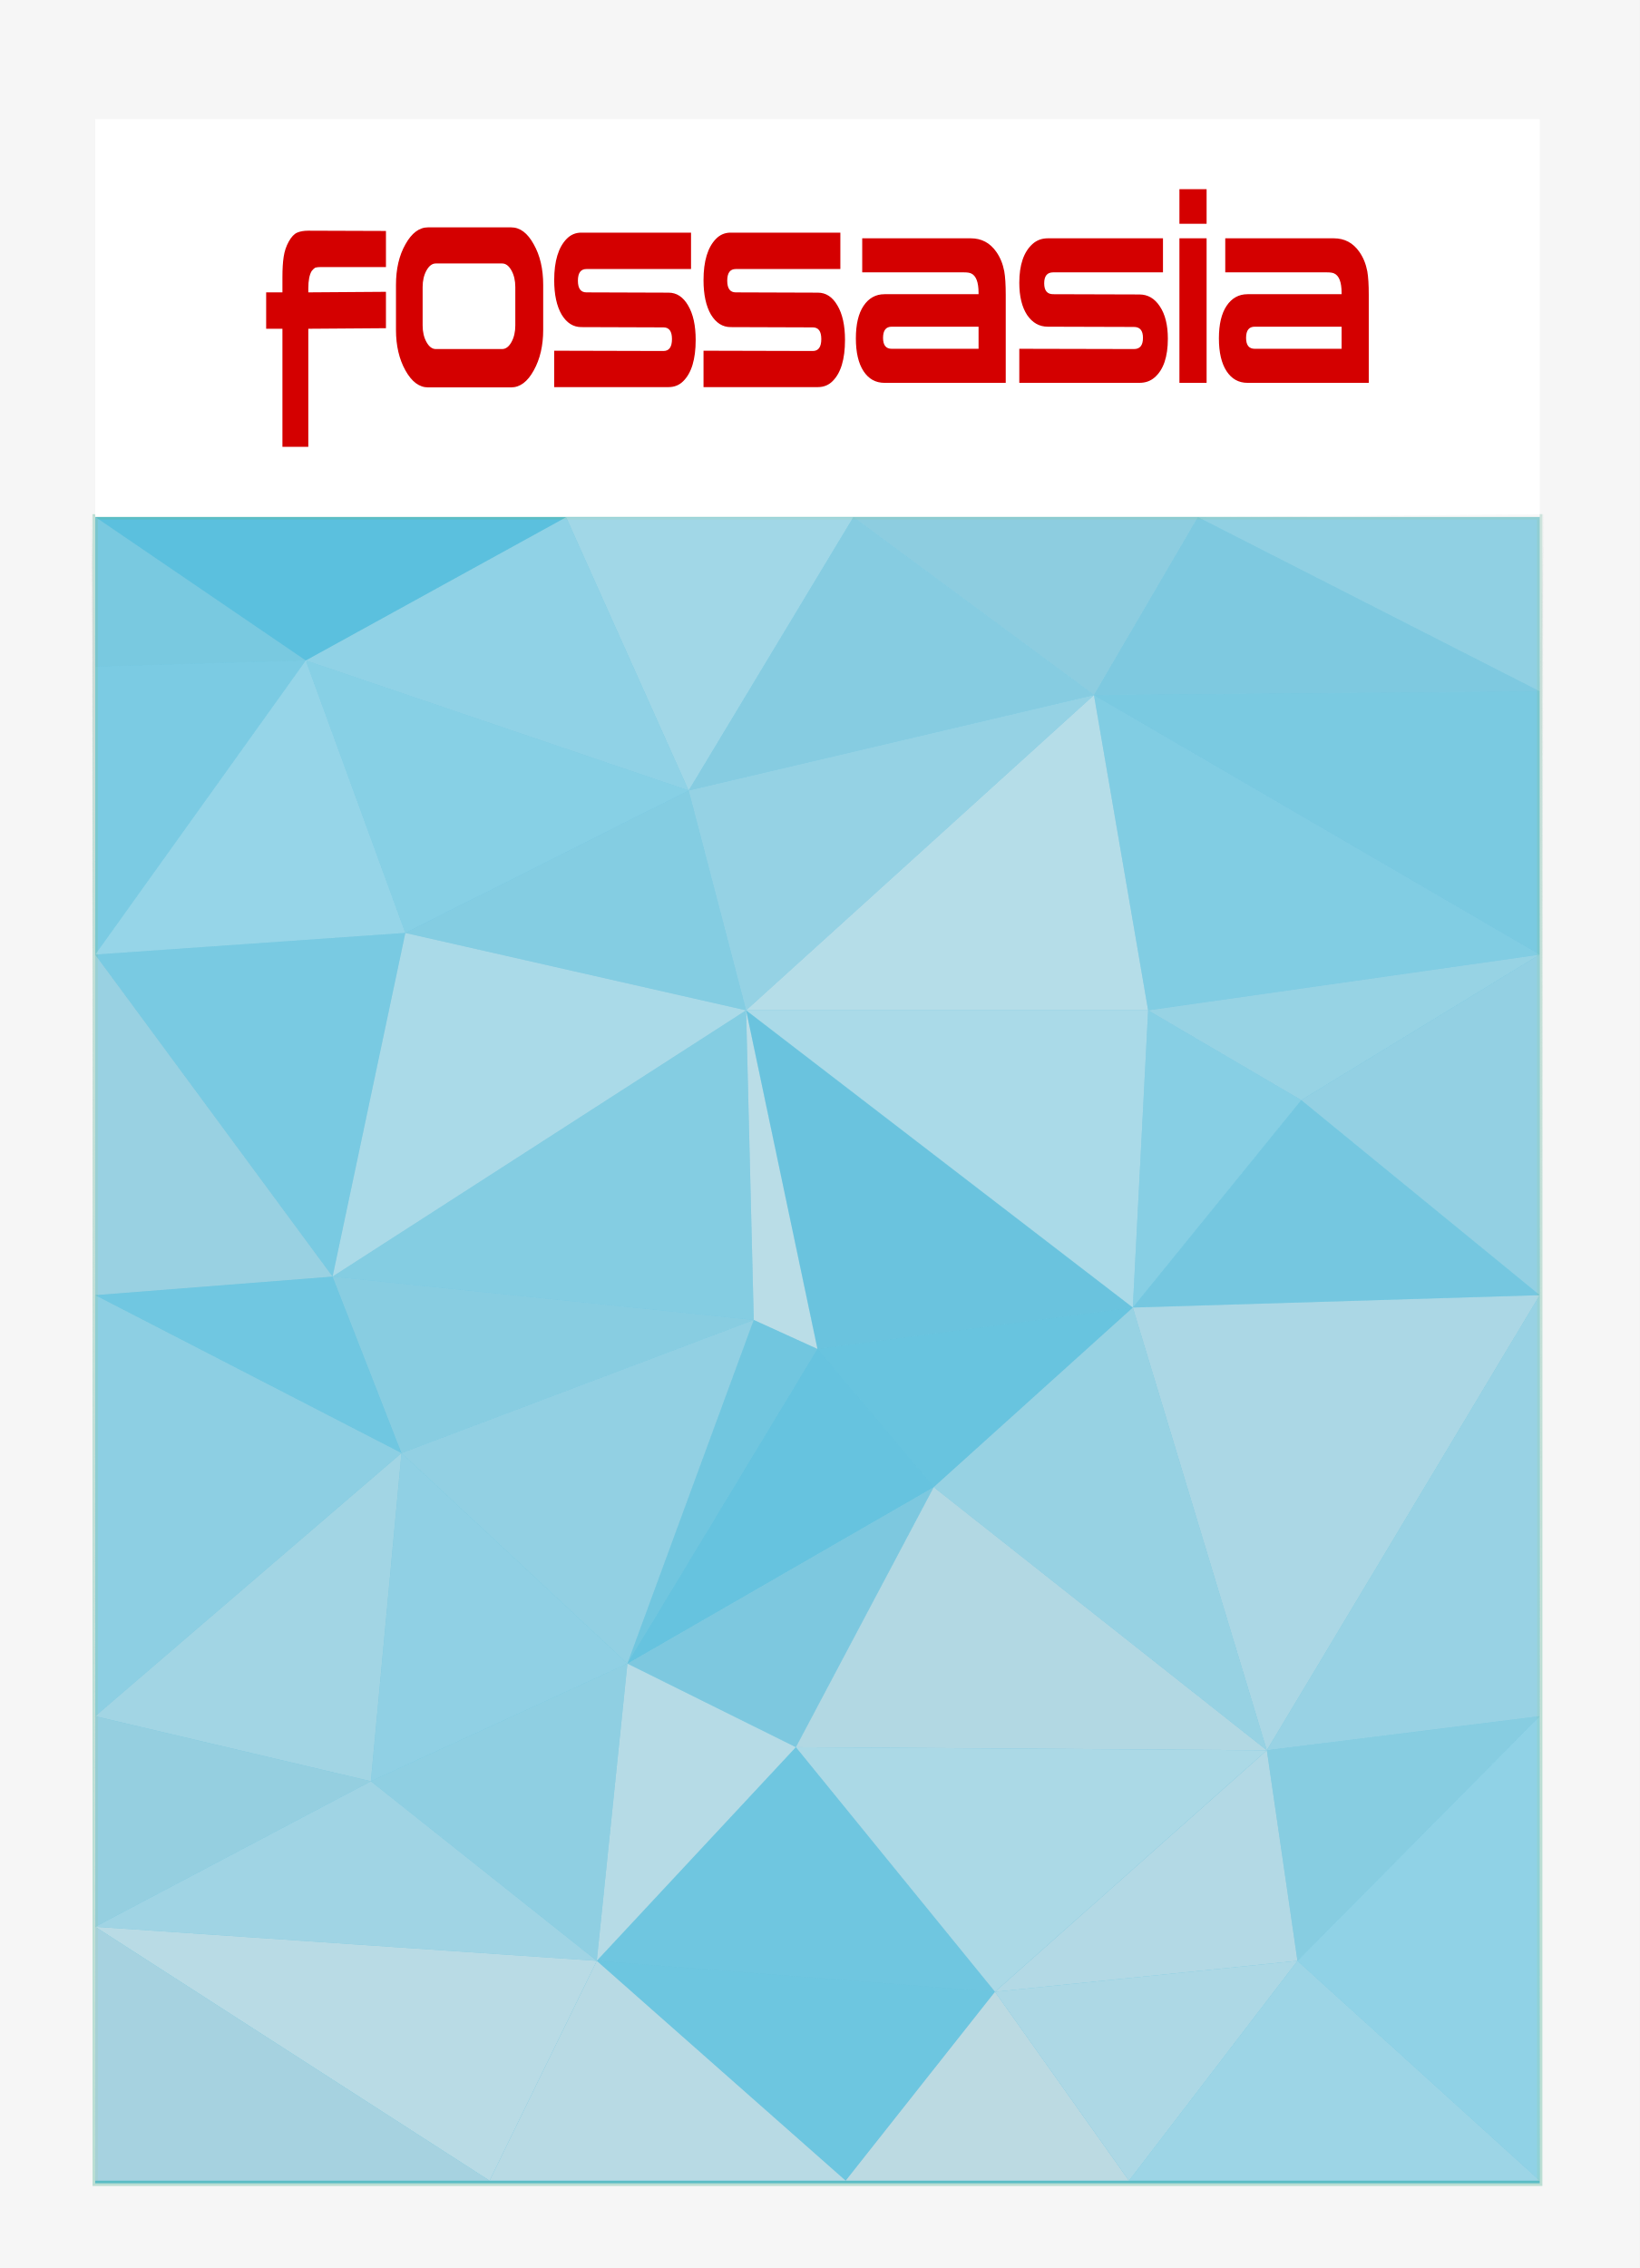
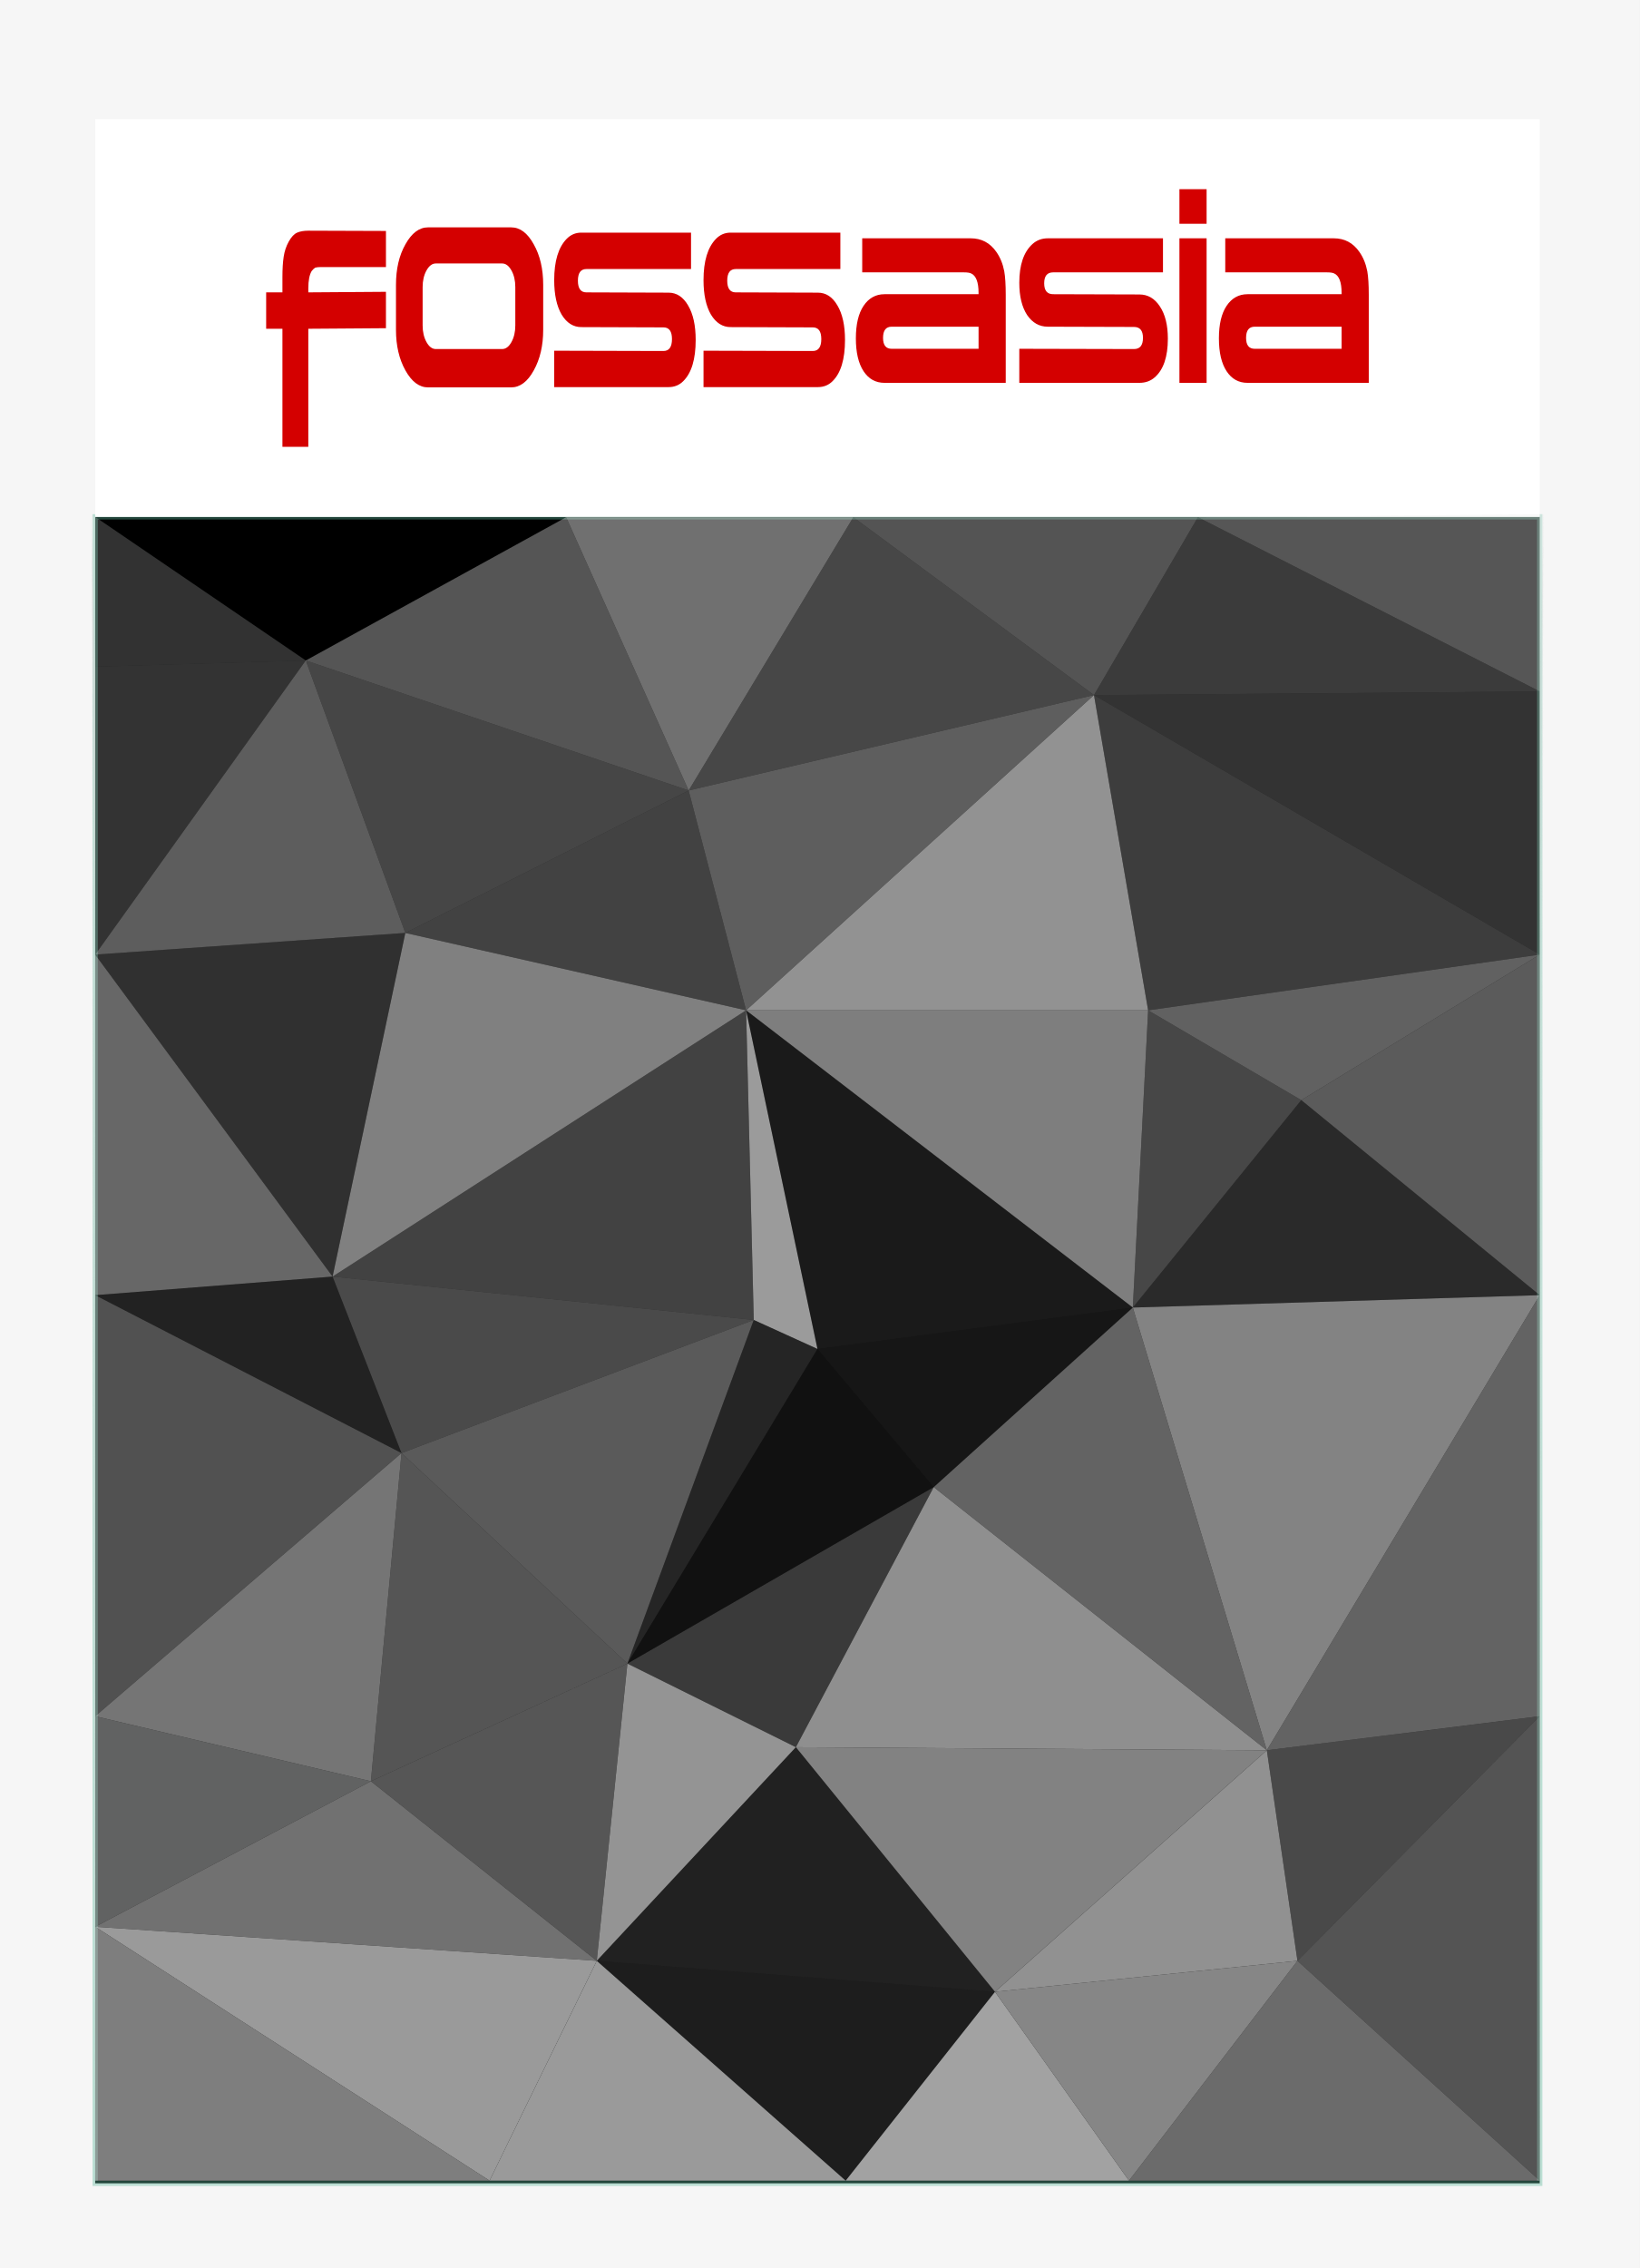
<svg xmlns="http://www.w3.org/2000/svg" xmlns:ns1="http://www.openswatchbook.org/uri/2009/osb" xmlns:xlink="http://www.w3.org/1999/xlink" width="371.184mm" height="513.371mm" viewBox="0 0 371.184 513.371" version="1.1" id="svg8" style="enable-background:new">
  <defs id="defs2">
    <linearGradient ns1:paint="solid" id="linearGradient2559">
      <stop id="stop2557" offset="0" style="stop-color:#5eba9d;stop-opacity:0.38;" />
    </linearGradient>
    <linearGradient id="linearGradient2464" ns1:paint="solid">
      <stop style="stop-color:#000000;stop-opacity:1;" offset="0" id="stop2462" />
    </linearGradient>
    <linearGradient gradientTransform="matrix(0.9656089,0,0,1.980082,-63.01304,-143.7991)" gradientUnits="userSpaceOnUse" y2="71.575" x2="339.101" y1="71.575" x1="-0.435" id="linearGradient2561" xlink:href="#linearGradient2559" />
  </defs>
  <g id="layer3" style="display:inline" transform="translate(84.56408,307.6706)" />
  <g id="layer4" transform="translate(84.56408,307.6706)">
    <rect style="opacity:0.403;fill:#ffffff;fill-opacity:1;stroke:none;stroke-width:0.727;stroke-miterlimit:4;stroke-dasharray:none;stroke-opacity:1" id="rect902" width="371.184" height="513.371" x="-84.564" y="-307.671" />
  </g>
  <g id="layer1" style="display:inline;opacity:1" transform="translate(84.56408,307.6706)">
-     <rect id="rect4504" width="327.019" height="377.206" x="-63.013" y="-190.678" style="opacity:1;fill:#5bc0de;fill-opacity:1;stroke:url(#linearGradient2561);stroke-width:1.202" />
+     <rect id="rect4504" width="327.019" height="377.206" x="-63.013" y="-190.678" style="opacity:1;fill:000000;fill-opacity:1;stroke:url(#linearGradient2561);stroke-width:1.202" />
    <g id="g920">
      <rect y="-280.697" x="-63.013" height="90.02" width="327.019" id="rect913" style="display:inline;opacity:1;fill:#ffffff;fill-opacity:1;stroke:none;stroke-width:0.176;stroke-opacity:0.141" />
      <path id="path2862" d="m 182.439,-264.849 v 7.827 h 6.152 v -7.827 z m -170.098,8.642 c -1.988,3e-5 -3.696,1.278 -5.122,3.836 -1.427,2.516 -2.14,5.576 -2.14,9.181 v 10.188 c 0,3.564 0.713,6.624 2.14,9.181 1.427,2.557 3.134,3.837 5.122,3.837 h 18.804 c 2.011,0 3.718,-1.279 5.122,-3.837 1.427,-2.557 2.14,-5.618 2.14,-9.181 v -10.188 c -4e-5,-3.605 -0.713,-6.666 -2.14,-9.181 -1.403,-2.557 -3.11,-3.836 -5.122,-3.836 z m -27.109,0.755 c -1.006,3e-5 -1.848,0.147 -2.526,0.44 -0.678,0.294 -1.31,0.964 -1.895,2.012 -0.585,1.048 -0.97,2.202 -1.157,3.459 -0.187,1.216 -0.281,2.745 -0.281,4.59 v 3.459 h -3.683 v 8.239 h 3.683 v 26.727 h 5.859 v -26.727 l 17.576,-0.127 v -8.238 l -17.576,0.125 v -0.88 c -10e-6,-1.803 0.257,-3.123 0.771,-3.962 0.304,-0.377 0.573,-0.629 0.807,-0.755 0.327,-0.084 0.713,-0.127 1.157,-0.127 H 2.809 v -8.175 z m 61.805,0.44 c -1.286,3e-5 -2.386,0.461 -3.298,1.384 -1.894,1.929 -2.841,5.051 -2.841,9.369 0,3.27 0.561,5.87 1.684,7.799 1.146,1.887 2.631,2.83 4.456,2.83 l 18.593,0.063 c 1.286,3e-5 1.929,0.88 1.929,2.641 -2e-5,1.803 -0.643,2.704 -1.929,2.704 l -24.733,-0.063 v 8.239 h 25.891 c 1.31,0 2.409,-0.441 3.297,-1.321 1.894,-1.845 2.841,-4.968 2.841,-9.37 -4e-5,-3.27 -0.573,-5.869 -1.719,-7.798 -1.123,-1.928 -2.596,-2.893 -4.42,-2.893 l -18.594,-0.063 c -1.286,3e-5 -1.929,-0.88 -1.929,-2.641 -10e-6,-1.761 0.643,-2.642 1.929,-2.642 h 23.681 v -8.238 z m 33.803,0 c -1.286,3e-5 -2.385,0.461 -3.297,1.384 -1.894,1.929 -2.841,5.051 -2.841,9.369 0,3.27 0.561,5.87 1.684,7.799 1.146,1.887 2.631,2.83 4.455,2.83 l 18.594,0.063 c 1.286,3e-5 1.929,0.88 1.929,2.641 -3e-5,1.803 -0.643,2.704 -1.929,2.704 l -24.733,-0.063 v 8.239 h 25.89 c 1.31,0 2.409,-0.441 3.298,-1.321 1.894,-1.845 2.841,-4.968 2.841,-9.37 -4e-5,-3.27 -0.573,-5.869 -1.719,-7.798 -1.123,-1.928 -2.596,-2.893 -4.42,-2.893 l -18.593,-0.063 c -1.286,3e-5 -1.929,-0.88 -1.929,-2.641 -1e-5,-1.761 0.643,-2.642 1.929,-2.642 h 23.68 v -8.238 z m 29.788,1.284 v 7.709 h 23.059 c 0.712,3e-5 1.24,0.078 1.584,0.235 1.13,0.51 1.694,1.981 1.695,4.413 v 0.294 h -21.291 c -1.989,3e-5 -3.573,0.883 -4.752,2.648 -1.154,1.726 -1.732,4.178 -1.732,7.356 0,3.177 0.578,5.649 1.732,7.414 1.154,1.765 2.738,2.648 4.752,2.648 h 27.443 v -19.948 c -6e-5,-2.275 -0.111,-4.04 -0.332,-5.296 -0.319,-1.687 -0.921,-3.158 -1.805,-4.413 -1.424,-2.04 -3.352,-3.06 -5.783,-3.06 z m 42.007,0 c -1.351,0 -2.505,0.432 -3.463,1.295 -1.989,1.805 -2.983,4.727 -2.983,8.767 0,3.06 0.589,5.492 1.768,7.297 1.203,1.765 2.763,2.647 4.679,2.647 l 19.523,0.059 c 1.351,0 2.026,0.823 2.026,2.471 -3e-5,1.687 -0.675,2.53 -2.026,2.53 l -25.97,-0.059 v 7.709 h 27.185 c 1.375,0 2.529,-0.413 3.462,-1.236 1.989,-1.726 2.984,-4.648 2.984,-8.767 -5e-5,-3.06 -0.602,-5.491 -1.805,-7.296 -1.179,-1.804 -2.726,-2.707 -4.641,-2.707 l -19.523,-0.059 c -1.351,0 -2.026,-0.823 -2.026,-2.471 0,-1.648 0.676,-2.472 2.026,-2.472 h 24.865 v -7.709 z m 29.804,0 v 32.717 h 6.152 v -32.717 z m 10.375,0 v 7.709 h 23.059 c 0.712,3e-5 1.24,0.078 1.584,0.235 1.13,0.51 1.695,1.981 1.695,4.413 v 0.294 h -21.292 c -1.989,3e-5 -3.573,0.883 -4.752,2.648 -1.154,1.726 -1.731,4.178 -1.731,7.356 0,3.177 0.577,5.649 1.731,7.414 1.154,1.765 2.738,2.648 4.752,2.648 h 27.443 v -19.948 c -3e-5,-2.275 -0.11,-4.04 -0.331,-5.296 -0.319,-1.687 -0.921,-3.158 -1.805,-4.413 -1.424,-2.04 -3.352,-3.06 -5.784,-3.06 z m -178.718,5.696 h 15.015 c 0.819,3e-5 1.52,0.524 2.105,1.572 0.585,1.048 0.877,2.307 0.877,3.774 v 8.678 c -2e-5,1.467 -0.292,2.726 -0.877,3.774 -0.585,1.048 -1.286,1.572 -2.105,1.572 h -15.015 c -0.819,0 -1.521,-0.524 -2.105,-1.572 -0.585,-1.048 -0.877,-2.306 -0.877,-3.774 v -8.678 c -10e-6,-1.467 0.292,-2.726 0.877,-3.774 0.585,-1.048 1.287,-1.572 2.105,-1.572 z m 103.201,14.311 h 19.67 v 5.002 h -19.67 c -1.302,0 -1.952,-0.824 -1.952,-2.472 0,-1.687 0.651,-2.53 1.952,-2.53 z m 82.184,0 h 19.671 v 5.002 h -19.671 c -1.302,0 -1.952,-0.824 -1.952,-2.472 -2e-5,-1.687 0.651,-2.53 1.952,-2.53 z" style="font-style:normal;font-variant:normal;font-weight:normal;font-stretch:normal;font-size:105.933px;line-height:20%;font-family:spaceman;-inkscape-font-specification:spaceman;text-align:start;letter-spacing:-8;writing-mode:lr-tb;text-anchor:start;fill:#d40000;fill-opacity:1;stroke:none;stroke-width:0.443" />
    </g>
  </g>
  <g id="layer6" transform="translate(84.56408,307.6706)">
    <text xml:space="preserve" style="font-style:normal;font-variant:normal;font-weight:normal;font-stretch:semi-expanded;font-size:41.682px;line-height:13.25;font-family:Chiller;-inkscape-font-specification:'Chiller, Semi-Expanded';font-variant-ligatures:normal;font-variant-caps:normal;font-variant-numeric:normal;font-feature-settings:normal;text-align:center;letter-spacing:0px;word-spacing:0px;writing-mode:lr-tb;text-anchor:middle;display:inline;opacity:1;fill:#ffffff;fill-opacity:1;stroke:none;stroke-width:0.651;stroke-miterlimit:4;stroke-dasharray:none;stroke-opacity:1" x="140.894" y="-76.762" id="text910" transform="scale(0.7095901,1.409264)">
      <tspan id="tspan932" style="font-style:normal;font-variant:normal;font-weight:900;font-stretch:normal;font-size:41.682px;font-family:Arial;-inkscape-font-specification:'Arial, Heavy';font-variant-ligatures:normal;font-variant-caps:normal;font-variant-numeric:normal;font-feature-settings:normal;text-align:center;writing-mode:lr-tb;text-anchor:middle;fill:#ffffff;stroke:none;stroke-width:0.651;stroke-miterlimit:4;stroke-dasharray:none;stroke-opacity:1" x="140.894" y="-76.762" />
    </text>
  </g>
  <g id="layer2" style="display:inline;opacity:0.799" transform="translate(84.56408,307.6706)">
    <g id="g6827" transform="matrix(2.316528,0,0,1.872936,83.30815,-164.4243)">
      <path id="path6075" style="fill:none;stroke:none;stroke-width:0.265;stroke-linecap:round;stroke-linejoin:round" d="m -63.547,-14.338 74.47,0.363 67.463,-0.363 z" />
      <path id="path6077" style="fill:none;stroke:none;stroke-width:0.265;stroke-linecap:round;stroke-linejoin:round" d="m -17.14,-13.975 h 28.063 l -74.47,-0.363 z" />
      <path id="path6079" style="fill:none;stroke:none;stroke-width:0.265;stroke-linecap:round;stroke-linejoin:round" d="M 10.923,-13.975 H 44.599 L 78.386,-14.338 Z" />
      <path id="path6081" style="fill:none;stroke:none;stroke-width:0.265;stroke-linecap:round;stroke-linejoin:round" d="m -42.584,3.339 25.444,-17.314 -46.407,-0.363 z" />
      <path id="path6083" style="fill:#e5e7e6;fill-opacity:0.273;stroke:none;stroke-width:0.265;stroke-linecap:round;stroke-linejoin:round" d="M -63.164,4.087 -42.584,3.339 -63.547,-14.338 Z" />
      <path id="path6085" style="fill:#e5e5e5;fill-opacity:0.458;stroke:none;stroke-width:0.265;stroke-linecap:round;stroke-linejoin:round" d="M 10.923,-13.975 34.443,7.521 44.599,-13.975 Z" />
      <path id="path6087" style="fill:#ececec;fill-opacity:0.454;stroke:none;stroke-width:0.265;stroke-linecap:round;stroke-linejoin:round" d="M 44.599,-13.975 78.003,7.081 78.386,-14.338 Z" />
      <path id="path6089" style="fill:#f2f2f2;fill-opacity:0.577;stroke:none;stroke-width:0.265;stroke-linecap:round;stroke-linejoin:round" d="m -5.167,19.054 16.09,-33.03 h -28.063 z" />
      <path id="path6091" style="fill:#e6e6e6;fill-opacity:0.322;stroke:none;stroke-width:0.265;stroke-linecap:round;stroke-linejoin:round" d="M 34.443,7.521 78.003,7.081 44.599,-13.975 Z" />
      <path id="path6093" style="fill:#f3f3f3;fill-opacity:0.436;stroke:none;stroke-width:0.265;stroke-linecap:round;stroke-linejoin:round" d="M -42.584,3.339 -5.167,19.054 -17.14,-13.975 Z" />
      <path id="path6095" style="fill:#ececec;fill-opacity:0.379;stroke:none;stroke-width:0.265;stroke-linecap:round;stroke-linejoin:round" d="M -5.167,19.054 34.443,7.521 10.923,-13.975 Z" />
      <path id="path6097" style="fill:#f9f9f9;fill-opacity:0.352;stroke:none;stroke-width:0.265;stroke-linecap:round;stroke-linejoin:round" d="M -32.856,36.267 -5.167,19.054 -42.584,3.339 Z" />
      <path id="path6099" style="fill:#f7f7f7;fill-opacity:0.26;stroke:none;stroke-width:0.265;stroke-linecap:round;stroke-linejoin:round" d="M -63.164,38.886 -42.584,3.339 -63.164,4.087 Z" />
      <path id="path6101" style="fill:#f9f9f9;fill-opacity:0.467;stroke:none;stroke-width:0.265;stroke-linecap:round;stroke-linejoin:round" d="m -63.164,38.886 30.308,-2.619 -9.729,-32.928 z" />
      <path id="path6103" style="fill:#ededed;fill-opacity:0.273;stroke:none;stroke-width:0.265;stroke-linecap:round;stroke-linejoin:round" d="M 34.443,7.521 78.003,38.886 V 7.081 Z" />
      <path id="path6105" style="fill:#f2f2f2;fill-opacity:0.313;stroke:none;stroke-width:0.265;stroke-linecap:round;stroke-linejoin:round" d="M 39.735,45.621 78.003,38.886 34.443,7.521 Z" />
      <path id="path6107" style="fill:#eeeeee;fill-opacity:0.348;stroke:none;stroke-width:0.265;stroke-linecap:round;stroke-linejoin:round" d="M -32.856,36.267 0.446,45.621 -5.167,19.054 Z" />
      <path id="path6109" style="fill:#f0f0f0;fill-opacity:0.493;stroke:none;stroke-width:0.265;stroke-linecap:round;stroke-linejoin:round" d="M 0.446,45.621 34.443,7.521 -5.167,19.054 Z" />
      <path id="path6111" style="fill:#efefef;fill-opacity:0.762;stroke:none;stroke-width:0.265;stroke-linecap:round;stroke-linejoin:round" d="M 0.446,45.621 39.735,45.621 34.443,7.521 Z" />
      <path id="path6113" style="fill:#ececec;fill-opacity:0.511;stroke:none;stroke-width:0.265;stroke-linecap:round;stroke-linejoin:round" d="M 54.702,56.472 78.003,38.886 39.735,45.621 Z" />
      <path id="path6115" style="fill:#f1f1f1;fill-opacity:0.251;stroke:none;stroke-width:0.265;stroke-linecap:round;stroke-linejoin:round" d="m -63.164,38.886 23.199,38.914 7.109,-41.534 z" />
      <path id="path6117" style="fill:#ececec;fill-opacity:0.485;stroke:none;stroke-width:0.265;stroke-linecap:round;stroke-linejoin:round" d="M 54.702,56.472 78.003,80.045 V 38.886 Z" />
      <path id="path6119" style="fill:#f2f2f2;fill-opacity:0.37;stroke:none;stroke-width:0.265;stroke-linecap:round;stroke-linejoin:round" d="M 39.735,45.621 38.238,81.542 54.702,56.472 Z" />
      <path id="path6121" style="fill:#e7e7e7;fill-opacity:0.559;stroke:none;stroke-width:0.265;stroke-linecap:round;stroke-linejoin:round" d="M -63.164,80.045 -39.965,77.8 -63.164,38.886 Z" />
      <path id="path6123" style="fill:#f0f0f0;fill-opacity:0.665;stroke:none;stroke-width:0.265;stroke-linecap:round;stroke-linejoin:round" d="M -39.965,77.8 0.446,45.621 -32.856,36.267 Z" />
      <path id="path6125" style="fill:#ebebeb;fill-opacity:0.824;stroke:none;stroke-width:0.265;stroke-linecap:round;stroke-linejoin:round" d="M 7.419,86.542 0.446,45.621 1.195,83.039 Z" />
      <path id="path6127" style="fill:#f0f0f0;fill-opacity:0.652;stroke:none;stroke-width:0.265;stroke-linecap:round;stroke-linejoin:round" d="M 0.446,45.621 38.238,81.542 39.735,45.621 Z" />
      <path id="path6129" style="fill:#e9e9e9;fill-opacity:0.145;stroke:none;stroke-width:0.265;stroke-linecap:round;stroke-linejoin:round" d="M 7.419,86.542 38.238,81.542 0.446,45.621 Z" />
      <path id="path6131" style="fill:#eeeeee;fill-opacity:0.348;stroke:none;stroke-width:0.265;stroke-linecap:round;stroke-linejoin:round" d="M -39.965,77.8 1.195,83.039 0.446,45.621 Z" />
      <path id="path6133" style="fill:#ececec;fill-opacity:0.225;stroke:none;stroke-width:0.265;stroke-linecap:round;stroke-linejoin:round" d="M 38.238,81.542 78.003,80.045 54.702,56.472 Z" />
      <path id="path6135" style="fill:#e8e8e8;fill-opacity:0.119;stroke:none;stroke-width:0.265;stroke-linecap:round;stroke-linejoin:round" d="M 18.781,103.244 38.238,81.542 7.419,86.542 Z" />
      <path id="path6137" style="fill:#ececec;fill-opacity:0.396;stroke:none;stroke-width:0.265;stroke-linecap:round;stroke-linejoin:round" d="M -33.23,99.128 1.195,83.039 -39.965,77.8 Z" />
      <path id="path6139" style="fill:#f0f0f0;fill-opacity:0.176;stroke:none;stroke-width:0.265;stroke-linecap:round;stroke-linejoin:round" d="m -63.164,80.045 29.934,19.083 -6.735,-21.328 z" />
      <path id="path6141" style="fill:#eaeaea;fill-opacity:0.48;stroke:none;stroke-width:0.265;stroke-linecap:round;stroke-linejoin:round" d="M -11.153,124.573 1.195,83.039 -33.23,99.128 Z" />
      <path id="path6143" style="fill:#e6e6e6;fill-opacity:0.203;stroke:none;stroke-width:0.265;stroke-linecap:round;stroke-linejoin:round" d="M -11.153,124.573 7.419,86.542 1.195,83.039 Z" />
      <path id="path6145" style="fill:#e4e4e4;fill-opacity:0.093;stroke:none;stroke-width:0.265;stroke-linecap:round;stroke-linejoin:round" d="M -11.153,124.573 18.781,103.244 7.419,86.542 Z" />
      <path id="path6147" style="fill:#ececec;fill-opacity:0.427;stroke:none;stroke-width:0.265;stroke-linecap:round;stroke-linejoin:round" d="M -63.164,130.934 -33.23,99.128 -63.164,80.045 Z" />
      <path id="path6149" style="fill:#e4e4e4;fill-opacity:0.322;stroke:none;stroke-width:0.265;stroke-linecap:round;stroke-linejoin:round" d="M 5.31,134.675 18.781,103.244 -11.153,124.573 Z" />
      <path id="path6151" style="fill:#ebebeb;fill-opacity:0.529;stroke:none;stroke-width:0.265;stroke-linecap:round;stroke-linejoin:round" d="M 18.781,103.244 51.334,135.049 38.238,81.542 Z" />
      <path id="path6153" style="fill:#eaeaea;fill-opacity:0.7;stroke:none;stroke-width:0.265;stroke-linecap:round;stroke-linejoin:round" d="M 51.334,135.049 78.003,80.045 38.238,81.542 Z" />
      <path id="path6155" style="fill:#ededed;fill-opacity:0.524;stroke:none;stroke-width:0.265;stroke-linecap:round;stroke-linejoin:round" d="m 51.334,135.049 26.669,-4.116 V 80.045 Z" />
      <path id="path6157" style="fill:#ececec;fill-opacity:0.449;stroke:none;stroke-width:0.265;stroke-linecap:round;stroke-linejoin:round" d="M -36.223,138.791 -11.153,124.573 -33.23,99.128 Z" />
      <path id="path6159" style="fill:#e9e9e9;fill-opacity:0.626;stroke:none;stroke-width:0.265;stroke-linecap:round;stroke-linejoin:round" d="m -63.164,130.934 26.941,7.858 2.993,-39.663 z" />
      <path id="path6161" style="fill:#e7e7e7;fill-opacity:0.775;stroke:none;stroke-width:0.265;stroke-linecap:round;stroke-linejoin:round" d="M 5.31,134.675 51.334,135.049 18.781,103.244 Z" />
      <path id="path6163" style="fill:#e2e3e3;fill-opacity:0.537;stroke:none;stroke-width:0.265;stroke-linecap:round;stroke-linejoin:round" d="m -63.164,156.378 26.941,-17.586 -26.941,-7.858 z" />
      <path id="path6165" style="fill:#eaeaea;fill-opacity:0.789;stroke:none;stroke-width:0.265;stroke-linecap:round;stroke-linejoin:round" d="M -14.147,160.494 5.31,134.675 -11.153,124.573 Z" />
      <path id="path6167" style="fill:#e9e9e9;fill-opacity:0.458;stroke:none;stroke-width:0.265;stroke-linecap:round;stroke-linejoin:round" d="m -36.223,138.791 22.076,21.702 2.993,-35.921 z" />
      <path id="path6169" style="fill:#ececec;fill-opacity:0.687;stroke:none;stroke-width:0.265;stroke-linecap:round;stroke-linejoin:round" d="M 24.768,164.235 51.334,135.049 5.31,134.675 Z" />
      <path id="path6171" style="fill:#e8e8e8;fill-opacity:0.392;stroke:none;stroke-width:0.265;stroke-linecap:round;stroke-linejoin:round" d="m 54.328,160.494 23.675,-29.56 -26.669,4.116 z" />
      <path id="path6173" style="fill:#e8e8e8;fill-opacity:0.78;stroke:none;stroke-width:0.265;stroke-linecap:round;stroke-linejoin:round" d="m 24.768,164.235 29.56,-3.742 -2.993,-25.444 z" />
      <path id="path6175" style="fill:#eaeaea;fill-opacity:0.176;stroke:none;stroke-width:0.265;stroke-linecap:round;stroke-linejoin:round" d="M -14.147,160.494 24.768,164.235 5.31,134.675 Z" />
      <path id="path6177" style="fill:#ebebeb;fill-opacity:0.714;stroke:none;stroke-width:0.265;stroke-linecap:round;stroke-linejoin:round" d="M 37.864,187.06 54.328,160.494 24.768,164.235 Z" />
      <path id="path6179" style="fill:#f5f5f5;fill-opacity:0.427;stroke:none;stroke-width:0.265;stroke-linecap:round;stroke-linejoin:round" d="m 78.003,187.06 v -56.127 l -23.675,29.56 z" />
      <path id="path6181" style="fill:#ebebeb;fill-opacity:0.154;stroke:none;stroke-width:0.265;stroke-linecap:round;stroke-linejoin:round" d="M -14.147,160.494 10.175,187.06 24.768,164.235 Z" />
      <path id="path6183" style="fill:#eaeaea;fill-opacity:0.604;stroke:none;stroke-width:0.265;stroke-linecap:round;stroke-linejoin:round" d="m -63.164,156.378 49.017,4.116 -22.076,-21.702 z" />
      <path id="path6185" style="fill:#e9e9e9;fill-opacity:0.828;stroke:none;stroke-width:0.265;stroke-linecap:round;stroke-linejoin:round" d="m -63.164,156.378 38.54,30.683 10.477,-26.567 z" />
      <path id="path6187" style="fill:#e4e5e5;fill-opacity:0.885;stroke:none;stroke-width:0.265;stroke-linecap:round;stroke-linejoin:round" d="M 10.175,187.06 H 37.864 L 24.768,164.235 Z" />
      <path id="path6189" style="fill:#e1e2e2;fill-opacity:0.7;stroke:none;stroke-width:0.265;stroke-linecap:round;stroke-linejoin:round" d="m -63.164,187.06 h 38.54 l -38.54,-30.683 z" />
      <path id="path6191" style="fill:#e6e7e7;fill-opacity:0.833;stroke:none;stroke-width:0.265;stroke-linecap:round;stroke-linejoin:round" d="M -24.624,187.06 H 10.175 L -14.147,160.494 Z" />
      <path id="path6193" style="fill:#eff0ef;fill-opacity:0.559;stroke:none;stroke-width:0.265;stroke-linecap:round;stroke-linejoin:round" d="M 37.864,187.06 H 78.003 L 54.328,160.494 Z" />
      <path id="path6195" style="fill:#d8dbda;fill-opacity:0.767;stroke:none;stroke-width:0.265;stroke-linecap:round;stroke-linejoin:round" d="m -63.547,-14.338 0.383,53.224 V 4.087 Z" />
      <path id="path6197" style="fill:#dddede;fill-opacity:0.507;stroke:none;stroke-width:0.265;stroke-linecap:round;stroke-linejoin:round" d="M 78.003,38.886 78.386,-14.338 78.003,7.081 Z" />
      <path id="path6199" style="fill:#e2e3e3;fill-opacity:0.357;stroke:none;stroke-width:0.265;stroke-linecap:round;stroke-linejoin:round" d="M 78.003,80.045 78.386,-14.338 78.003,38.886 Z" />
      <path id="path6201" style="fill:#dfe0e0;fill-opacity:0.317;stroke:none;stroke-width:0.265;stroke-linecap:round;stroke-linejoin:round" d="m -63.547,-14.338 0.383,94.383 V 38.886 Z" />
      <path id="path6203" style="fill:#e2e3e2;fill-opacity:0.269;stroke:none;stroke-width:0.265;stroke-linecap:round;stroke-linejoin:round" d="M 78.003,130.934 78.386,-14.338 78.003,80.045 Z" />
      <path id="path6205" style="fill:#e0e1e1;fill-opacity:0.322;stroke:none;stroke-width:0.265;stroke-linecap:round;stroke-linejoin:round" d="m -63.547,-14.338 0.383,145.271 V 80.045 Z" />
      <path id="path6207" style="fill:#e1e2e2;fill-opacity:0.511;stroke:none;stroke-width:0.265;stroke-linecap:round;stroke-linejoin:round" d="m -63.547,-14.338 0.383,170.716 v -25.444 z" />
      <path id="path6209" style="fill:#e3e4e4;fill-opacity:0.383;stroke:none;stroke-width:0.265;stroke-linecap:round;stroke-linejoin:round" d="M 78.003,187.06 78.386,-14.338 78.003,130.934 Z" />
      <path id="path6211" style="fill:#e0e1e1;fill-opacity:0.599;stroke:none;stroke-width:0.265;stroke-linecap:round;stroke-linejoin:round" d="m -63.547,-14.338 0.383,201.398 v -30.683 z" />
    </g>
  </g>
</svg>
